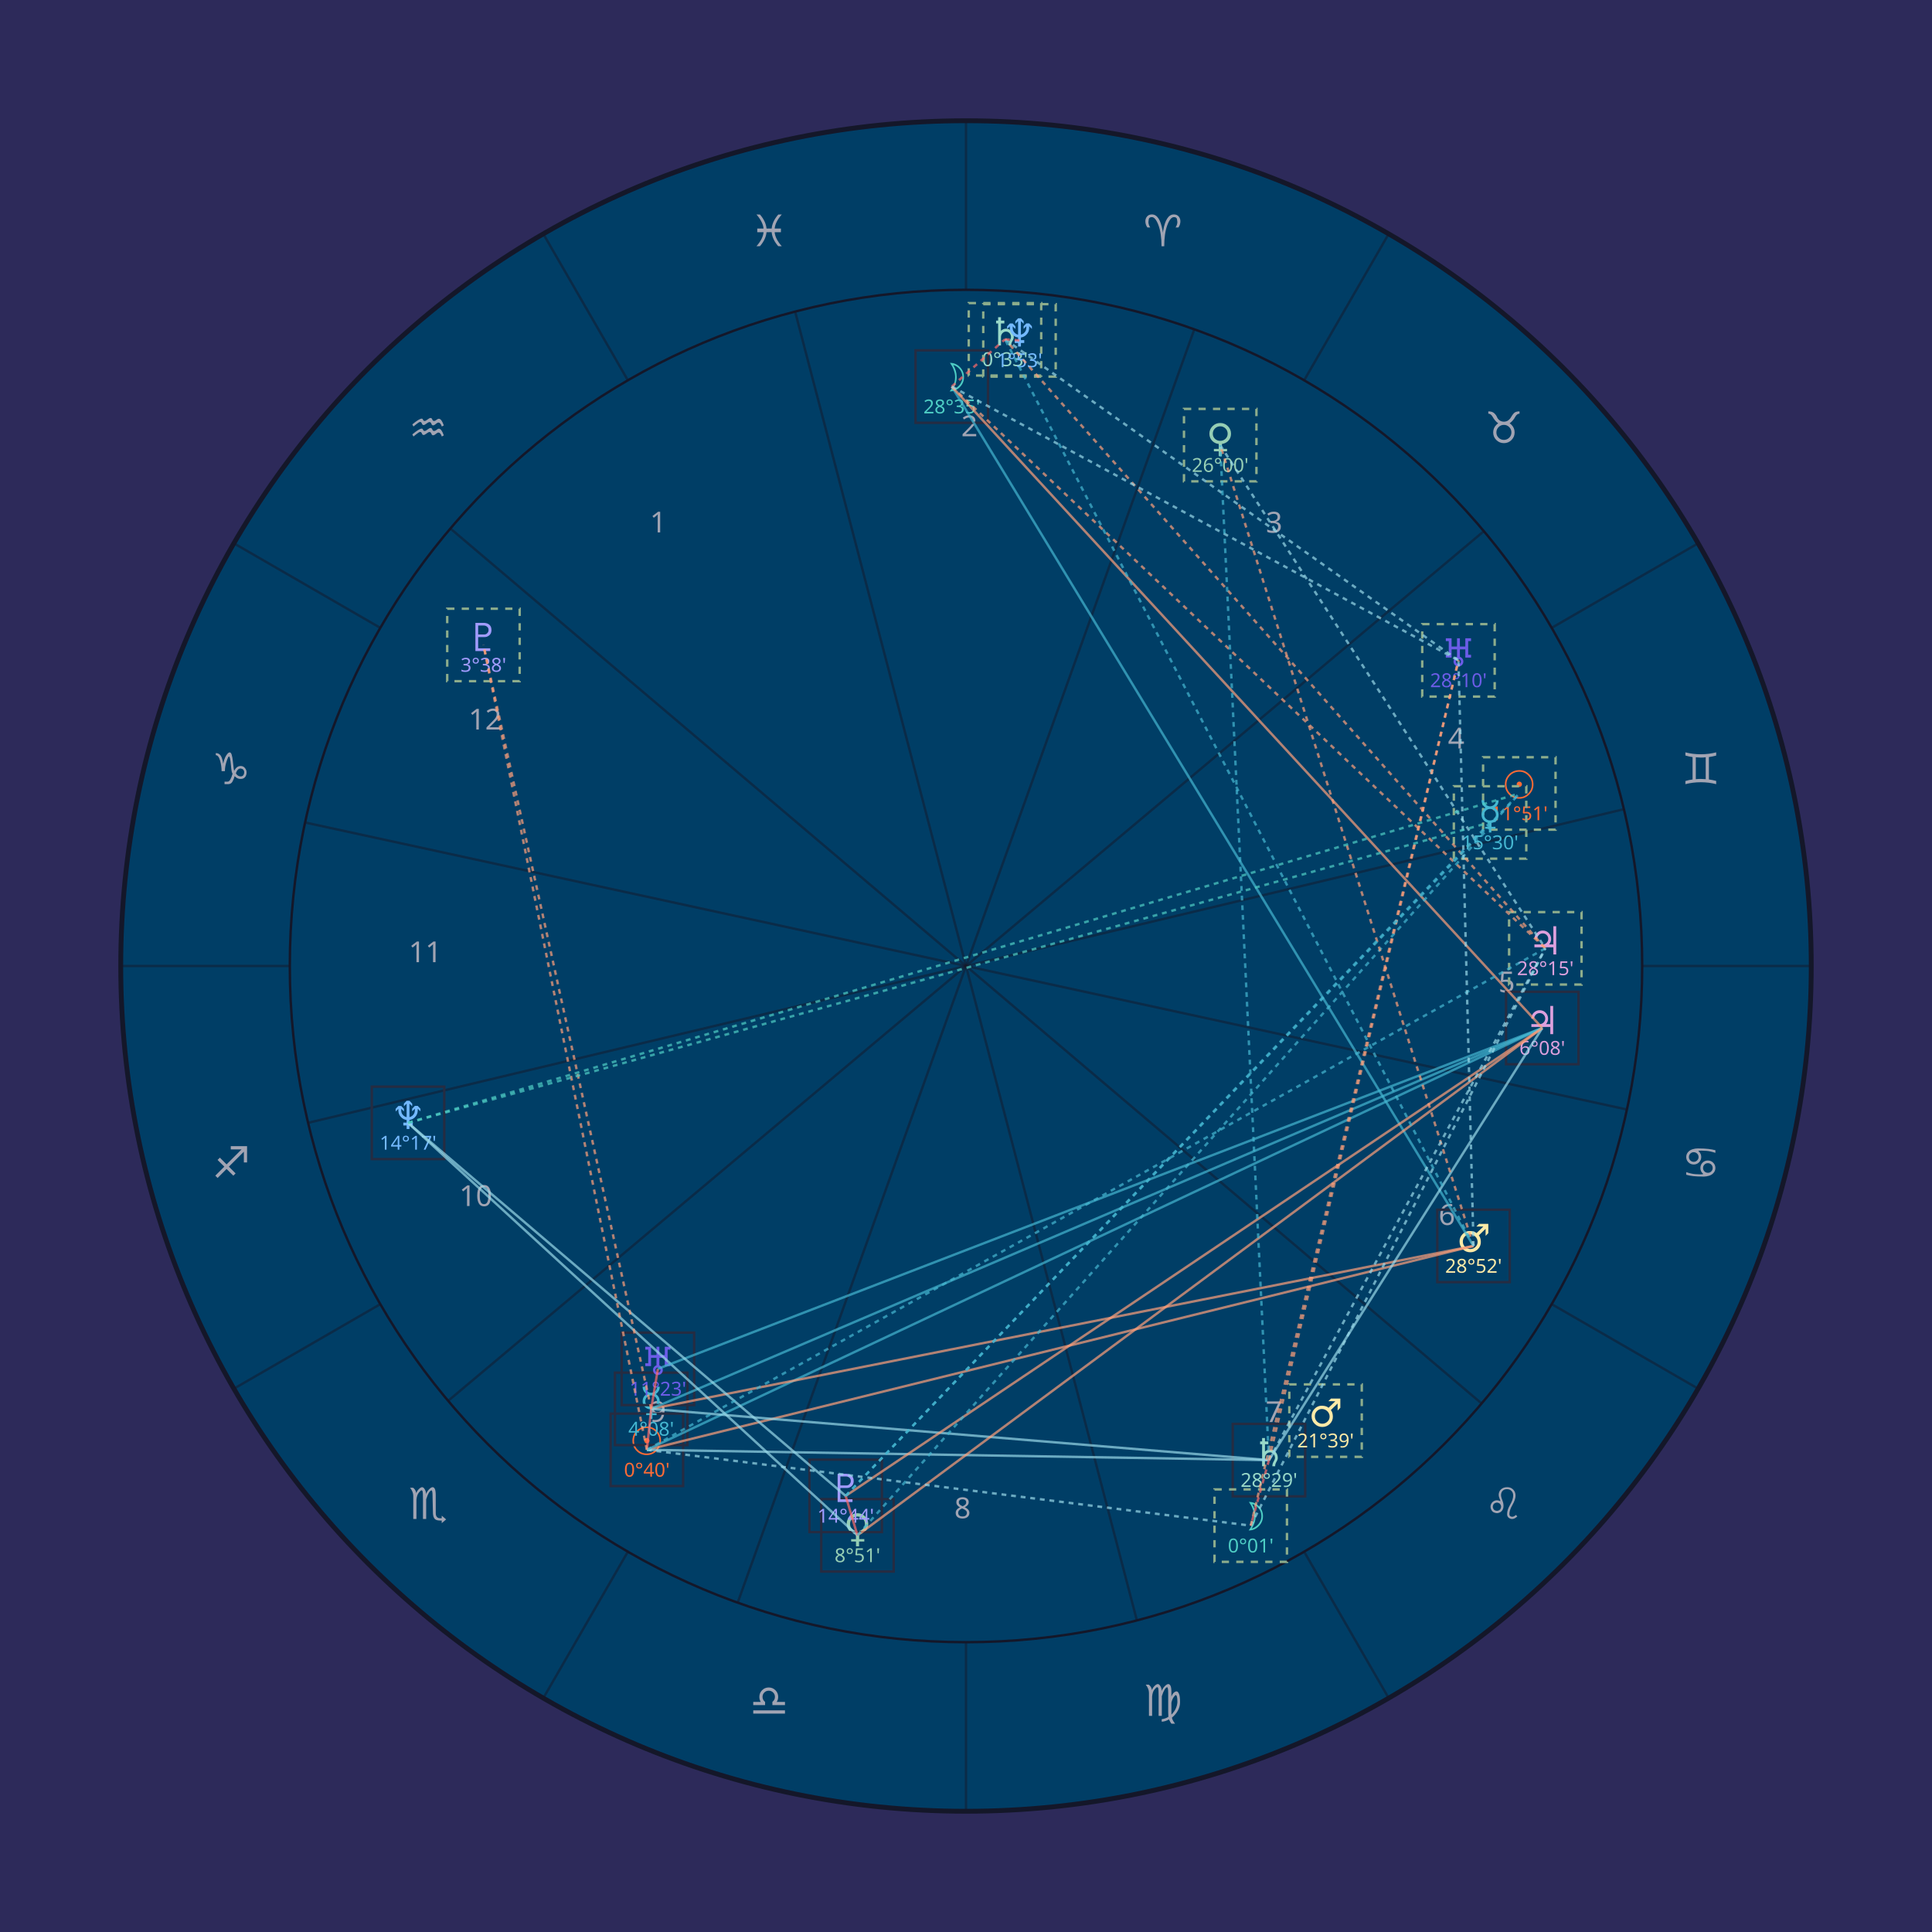
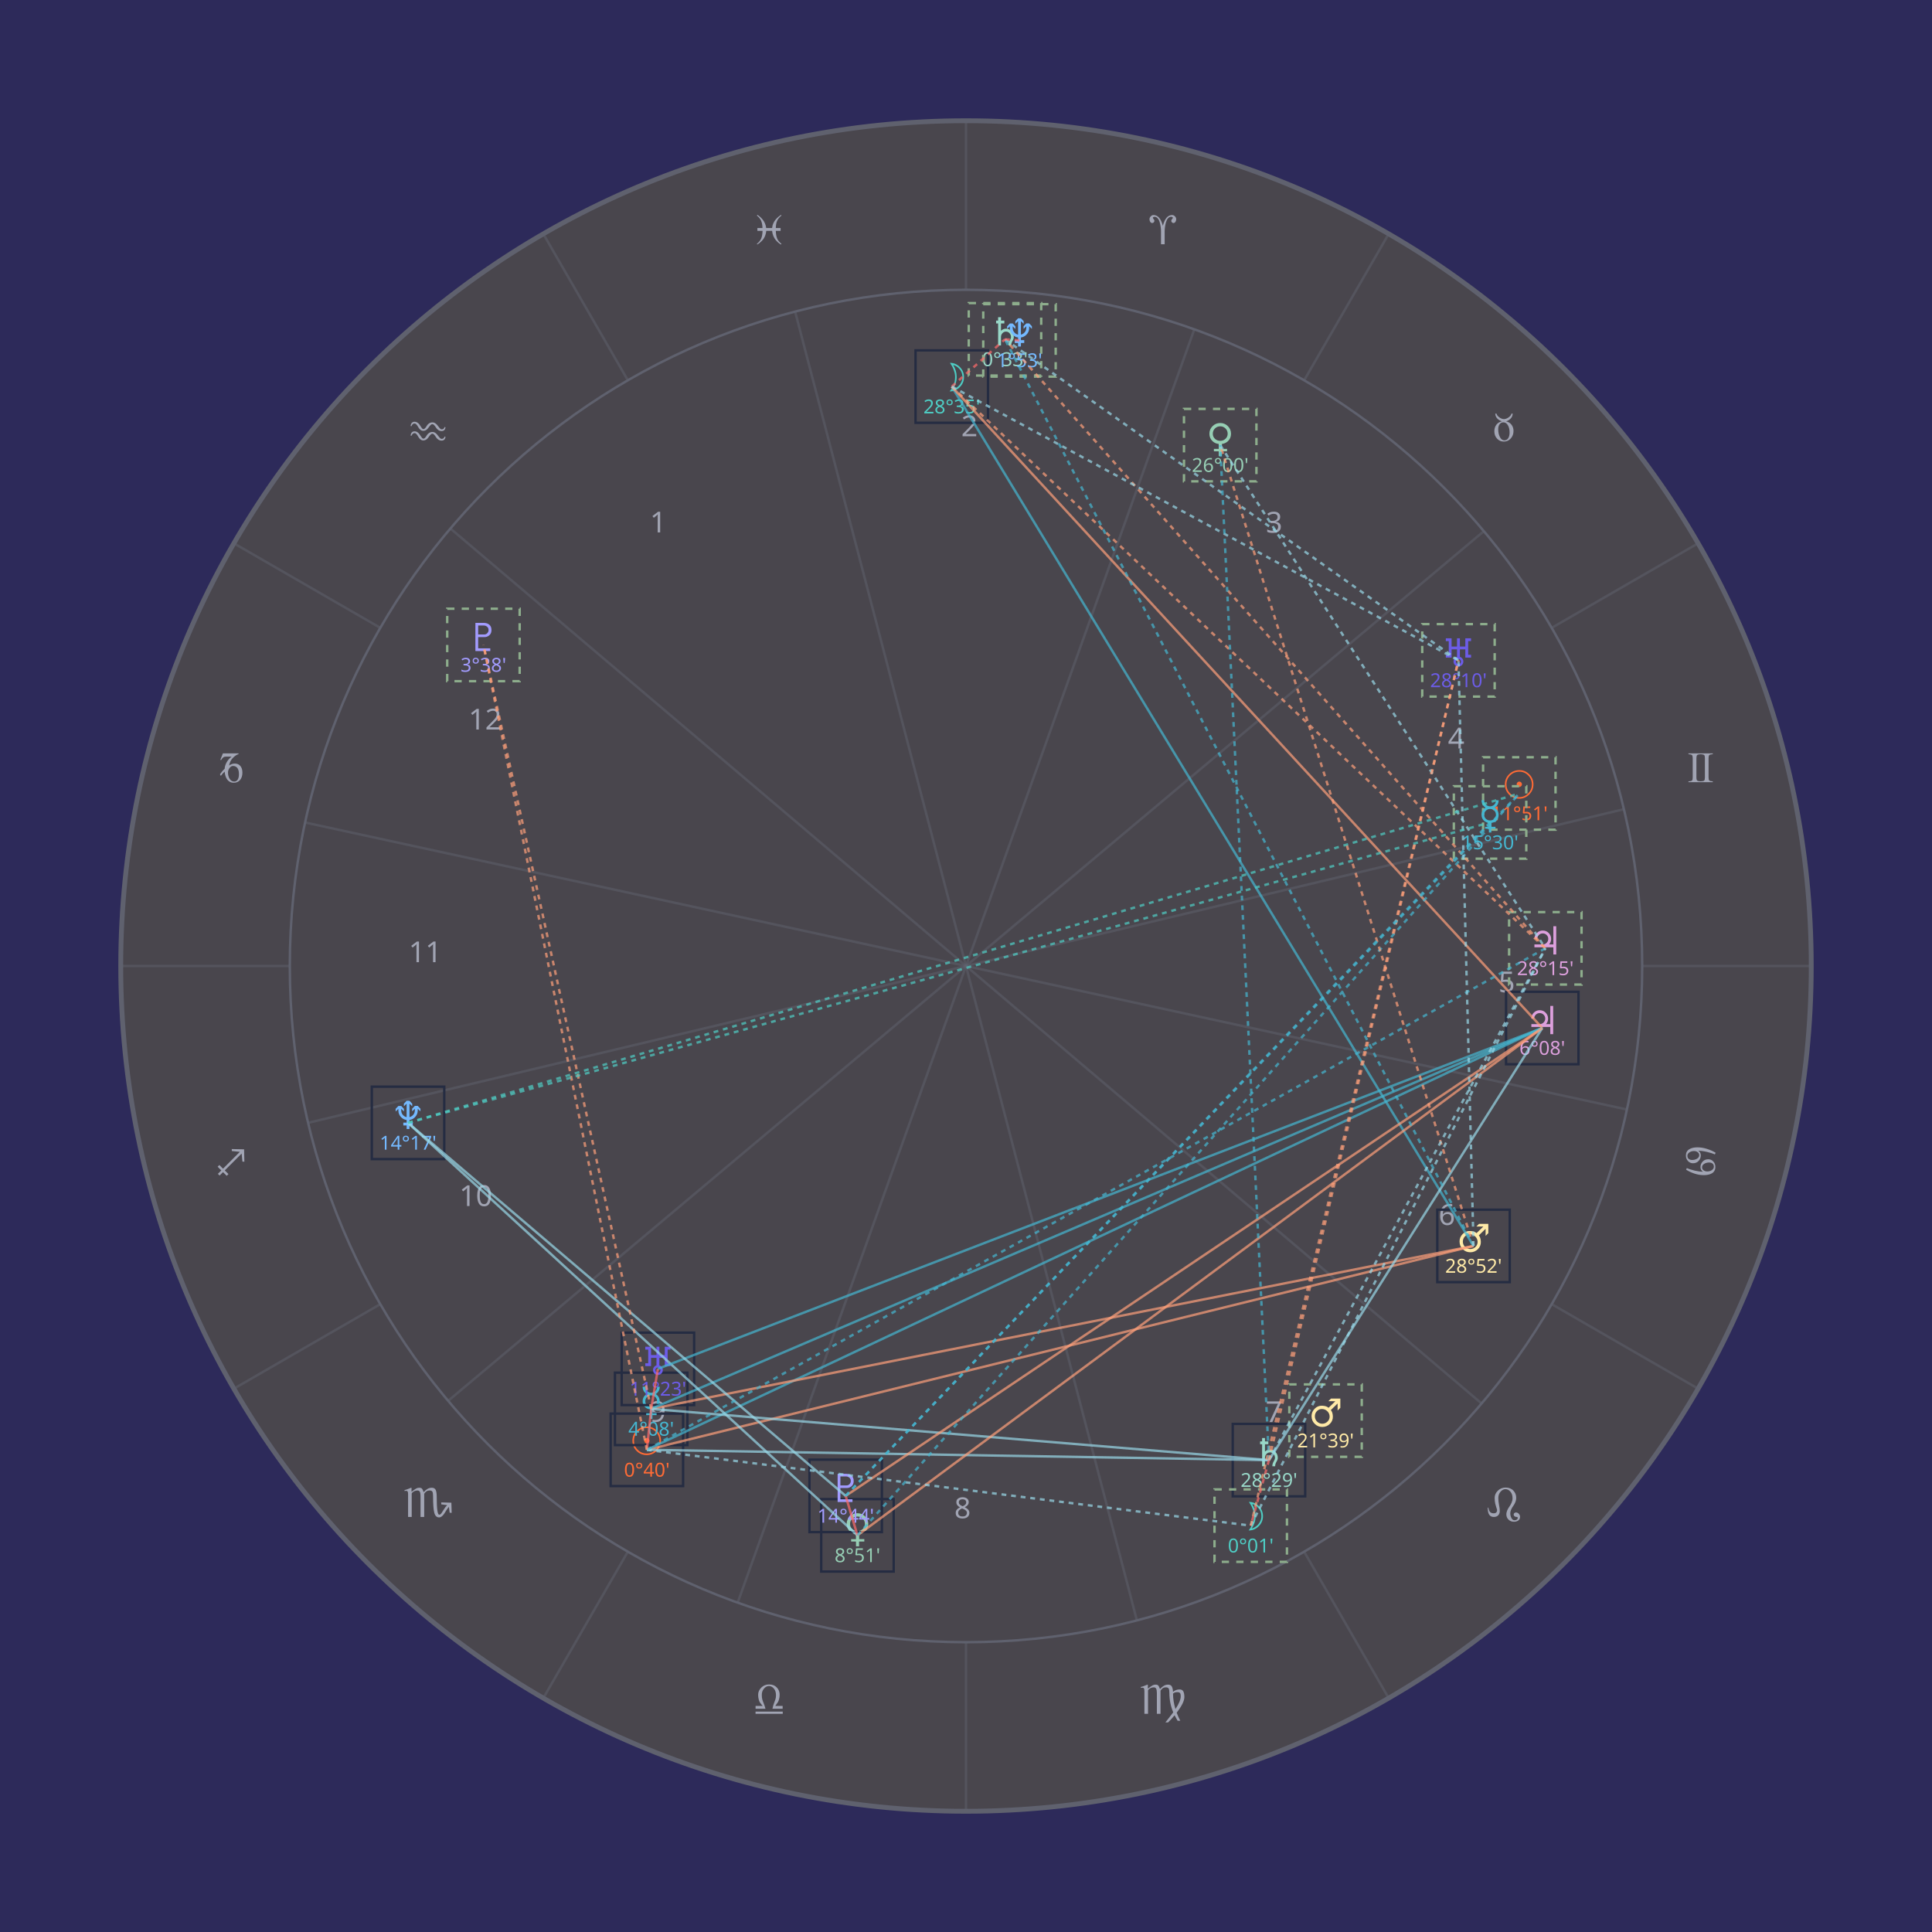
- <svg xmlns="http://www.w3.org/2000/svg" height="800" viewBox="0 0 800 800" width="800">
+ <svg xmlns="http://www.w3.org/2000/svg" height="800" style="background-color: #2D2A5A" viewBox="0 0 800 800" width="800">
  <rect fill="#2D2A5A" height="100%" width="100%" />
-   <circle cx="400" cy="400" fill="#003E66" r="350" stroke="#141729" stroke-width="2" />
-   <circle cx="400" cy="400" fill="none" r="280" stroke="#141729" stroke-width="1" />
-   <line opacity="0.5" stroke="#141729" stroke-width="1" x1="400" x2="400" y1="120" y2="50" />
-   <line opacity="0.5" stroke="#141729" stroke-width="1" x1="540" x2="575" y1="157.513" y2="96.891" />
-   <line opacity="0.5" stroke="#141729" stroke-width="1" x1="642.487" x2="703.109" y1="260" y2="225" />
-   <line opacity="0.5" stroke="#141729" stroke-width="1" x1="680" x2="750" y1="400" y2="400" />
-   <line opacity="0.5" stroke="#141729" stroke-width="1" x1="642.487" x2="703.109" y1="540" y2="575" />
-   <line opacity="0.5" stroke="#141729" stroke-width="1" x1="540" x2="575" y1="642.487" y2="703.109" />
-   <line opacity="0.5" stroke="#141729" stroke-width="1" x1="400" x2="400" y1="680" y2="750" />
-   <line opacity="0.5" stroke="#141729" stroke-width="1" x1="260" x2="225" y1="642.487" y2="703.109" />
-   <line opacity="0.5" stroke="#141729" stroke-width="1" x1="157.513" x2="96.891" y1="540" y2="575" />
-   <line opacity="0.5" stroke="#141729" stroke-width="1" x1="120" x2="50" y1="400" y2="400" />
-   <line opacity="0.5" stroke="#141729" stroke-width="1" x1="157.513" x2="96.891" y1="260" y2="225" />
-   <line opacity="0.5" stroke="#141729" stroke-width="1" x1="260" x2="225" y1="157.513" y2="96.891" />
+   <circle cx="400" cy="400" fill="#49464d" r="350" stroke="#5F616E" stroke-width="2" />
+   <circle cx="400" cy="400" fill="none" r="280" stroke="#5F616E" stroke-width="1" />
+   <line opacity="0.5" stroke="#5F616E" stroke-width="1" x1="400" x2="400" y1="120" y2="50" />
+   <line opacity="0.5" stroke="#5F616E" stroke-width="1" x1="540" x2="575" y1="157.513" y2="96.891" />
+   <line opacity="0.5" stroke="#5F616E" stroke-width="1" x1="642.487" x2="703.109" y1="260" y2="225" />
+   <line opacity="0.5" stroke="#5F616E" stroke-width="1" x1="680" x2="750" y1="400" y2="400" />
+   <line opacity="0.5" stroke="#5F616E" stroke-width="1" x1="642.487" x2="703.109" y1="540" y2="575" />
+   <line opacity="0.5" stroke="#5F616E" stroke-width="1" x1="540" x2="575" y1="642.487" y2="703.109" />
+   <line opacity="0.5" stroke="#5F616E" stroke-width="1" x1="400" x2="400" y1="680" y2="750" />
+   <line opacity="0.5" stroke="#5F616E" stroke-width="1" x1="260" x2="225" y1="642.487" y2="703.109" />
+   <line opacity="0.5" stroke="#5F616E" stroke-width="1" x1="157.513" x2="96.891" y1="540" y2="575" />
+   <line opacity="0.5" stroke="#5F616E" stroke-width="1" x1="120" x2="50" y1="400" y2="400" />
+   <line opacity="0.5" stroke="#5F616E" stroke-width="1" x1="157.513" x2="96.891" y1="260" y2="225" />
+   <line opacity="0.5" stroke="#5F616E" stroke-width="1" x1="260" x2="225" y1="157.513" y2="96.891" />
  <text dominant-baseline="central" fill="#a1a4b3" font-family="serif" font-size="18" text-anchor="middle" x="481.528" y="95.733">
- ♈
+ ♈︎
</text>
  <text dominant-baseline="central" fill="#a1a4b3" font-family="serif" font-size="18" text-anchor="middle" x="622.739" y="177.261">
- ♉
+ ♉︎
</text>
  <text dominant-baseline="central" fill="#a1a4b3" font-family="serif" font-size="18" text-anchor="middle" x="704.267" y="318.472">
- ♊
+ ♊︎
</text>
  <text dominant-baseline="central" fill="#a1a4b3" font-family="serif" font-size="18" text-anchor="middle" x="704.267" y="481.528">
- ♋
+ ♋︎
</text>
  <text dominant-baseline="central" fill="#a1a4b3" font-family="serif" font-size="18" text-anchor="middle" x="622.739" y="622.739">
- ♌
+ ♌︎
</text>
  <text dominant-baseline="central" fill="#a1a4b3" font-family="serif" font-size="18" text-anchor="middle" x="481.528" y="704.267">
- ♍
+ ♍︎
</text>
  <text dominant-baseline="central" fill="#a1a4b3" font-family="serif" font-size="18" text-anchor="middle" x="318.472" y="704.267">
- ♎
+ ♎︎
</text>
  <text dominant-baseline="central" fill="#a1a4b3" font-family="serif" font-size="18" text-anchor="middle" x="177.261" y="622.739">
- ♏
+ ♏︎
</text>
  <text dominant-baseline="central" fill="#a1a4b3" font-family="serif" font-size="18" text-anchor="middle" x="95.733" y="481.528">
- ♐
+ ♐︎
</text>
  <text dominant-baseline="central" fill="#a1a4b3" font-family="serif" font-size="18" text-anchor="middle" x="95.733" y="318.472">
- ♑
+ ♑︎
</text>
  <text dominant-baseline="central" fill="#a1a4b3" font-family="serif" font-size="18" text-anchor="middle" x="177.261" y="177.261">
- ♒
+ ♒︎
</text>
  <text dominant-baseline="central" fill="#a1a4b3" font-family="serif" font-size="18" text-anchor="middle" x="318.472" y="95.733">
- ♓
- </text>
-   <line opacity="0.5" stroke="#141729" stroke-width="1" x1="400" x2="186.499" y1="400" y2="218.844" />
+ ♓︎
+ </text>
+   <line opacity="0.5" stroke="#5F616E" stroke-width="1" x1="400" x2="186.499" y1="400" y2="218.844" />
  <text dominant-baseline="central" fill="#a1a4b3" font-family="sans-serif" font-size="12" text-anchor="middle" x="272.528" y="215.807">
1
</text>
-   <line opacity="0.5" stroke="#141729" stroke-width="1" x1="400" x2="329.257" y1="400" y2="129.084" />
+   <line opacity="0.5" stroke="#5F616E" stroke-width="1" x1="400" x2="329.257" y1="400" y2="129.084" />
  <text dominant-baseline="central" fill="#a1a4b3" font-family="sans-serif" font-size="12" text-anchor="middle" x="401.428" y="176.005">
2
</text>
-   <line opacity="0.5" stroke="#141729" stroke-width="1" x1="400" x2="494.518" y1="400" y2="136.435" />
+   <line opacity="0.5" stroke="#5F616E" stroke-width="1" x1="400" x2="494.518" y1="400" y2="136.435" />
  <text dominant-baseline="central" fill="#a1a4b3" font-family="sans-serif" font-size="12" text-anchor="middle" x="527.611" y="215.903">
3
</text>
-   <line opacity="0.5" stroke="#141729" stroke-width="1" x1="400" x2="614.433" y1="400" y2="219.949" />
+   <line opacity="0.5" stroke="#5F616E" stroke-width="1" x1="400" x2="614.433" y1="400" y2="219.949" />
  <text dominant-baseline="central" fill="#a1a4b3" font-family="sans-serif" font-size="12" text-anchor="middle" x="602.982" y="305.267">
4
</text>
-   <line opacity="0.5" stroke="#141729" stroke-width="1" x1="400" x2="672.37" y1="400" y2="335.078" />
+   <line opacity="0.5" stroke="#5F616E" stroke-width="1" x1="400" x2="672.37" y1="400" y2="335.078" />
  <text dominant-baseline="central" fill="#a1a4b3" font-family="sans-serif" font-size="12" text-anchor="middle" x="623.913" y="406.228">
5
</text>
-   <line opacity="0.5" stroke="#141729" stroke-width="1" x1="400" x2="673.624" y1="400" y2="459.413" />
+   <line opacity="0.5" stroke="#5F616E" stroke-width="1" x1="400" x2="673.624" y1="400" y2="459.413" />
  <text dominant-baseline="central" fill="#a1a4b3" font-family="sans-serif" font-size="12" text-anchor="middle" x="599.139" y="502.566">
6
</text>
-   <line opacity="0.5" stroke="#141729" stroke-width="1" x1="400" x2="613.501" y1="400" y2="581.156" />
+   <line opacity="0.5" stroke="#5F616E" stroke-width="1" x1="400" x2="613.501" y1="400" y2="581.156" />
  <text dominant-baseline="central" fill="#a1a4b3" font-family="sans-serif" font-size="12" text-anchor="middle" x="527.472" y="584.193">
7
</text>
-   <line opacity="0.5" stroke="#141729" stroke-width="1" x1="400" x2="470.743" y1="400" y2="670.916" />
+   <line opacity="0.5" stroke="#5F616E" stroke-width="1" x1="400" x2="470.743" y1="400" y2="670.916" />
  <text dominant-baseline="central" fill="#a1a4b3" font-family="sans-serif" font-size="12" text-anchor="middle" x="398.572" y="623.995">
8
</text>
-   <line opacity="0.5" stroke="#141729" stroke-width="1" x1="400" x2="305.482" y1="400" y2="663.565" />
+   <line opacity="0.5" stroke="#5F616E" stroke-width="1" x1="400" x2="305.482" y1="400" y2="663.565" />
  <text dominant-baseline="central" fill="#a1a4b3" font-family="sans-serif" font-size="12" text-anchor="middle" x="272.389" y="584.097">
9
</text>
-   <line opacity="0.5" stroke="#141729" stroke-width="1" x1="400" x2="185.567" y1="400" y2="580.051" />
+   <line opacity="0.5" stroke="#5F616E" stroke-width="1" x1="400" x2="185.567" y1="400" y2="580.051" />
  <text dominant-baseline="central" fill="#a1a4b3" font-family="sans-serif" font-size="12" text-anchor="middle" x="197.018" y="494.733">
10
</text>
-   <line opacity="0.5" stroke="#141729" stroke-width="1" x1="400" x2="127.63" y1="400" y2="464.922" />
+   <line opacity="0.5" stroke="#5F616E" stroke-width="1" x1="400" x2="127.63" y1="400" y2="464.922" />
  <text dominant-baseline="central" fill="#a1a4b3" font-family="sans-serif" font-size="12" text-anchor="middle" x="176.087" y="393.772">
11
</text>
-   <line opacity="0.5" stroke="#141729" stroke-width="1" x1="400" x2="126.376" y1="400" y2="340.587" />
+   <line opacity="0.5" stroke="#5F616E" stroke-width="1" x1="400" x2="126.376" y1="400" y2="340.587" />
  <text dominant-baseline="central" fill="#a1a4b3" font-family="sans-serif" font-size="12" text-anchor="middle" x="200.861" y="297.434">
12
</text>
  <rect fill="none" height="30" stroke="#252c42" stroke-width="1" style="" width="30" x="252.859" y="585.346" />
  <text dominant-baseline="central" fill="#FF6B35" font-family="serif" font-size="16" text-anchor="middle" x="267.859" y="597.346">
☉
</text>
  <text dominant-baseline="central" fill="#FF6B35" font-family="sans-serif" font-size="8" text-anchor="middle" x="267.859" y="608.346">
0°40'
</text>
  <rect fill="none" height="30" stroke="#252c42" stroke-width="1" style="" width="30" x="379.112" y="145.072" />
  <text dominant-baseline="central" fill="#4ECDC4" font-family="serif" font-size="16" text-anchor="middle" x="394.112" y="157.072">
☽
</text>
  <text dominant-baseline="central" fill="#4ECDC4" font-family="sans-serif" font-size="8" text-anchor="middle" x="394.112" y="168.072">
28°35'
</text>
  <rect fill="none" height="30" stroke="#252c42" stroke-width="1" style="" width="30" x="254.638" y="568.387" />
  <text dominant-baseline="central" fill="#45B7D1" font-family="serif" font-size="16" text-anchor="middle" x="269.638" y="580.387">
☿
</text>
  <text dominant-baseline="central" fill="#45B7D1" font-family="sans-serif" font-size="8" text-anchor="middle" x="269.638" y="591.387">
4°08'
</text>
  <rect fill="none" height="30" stroke="#252c42" stroke-width="1" style="" width="30" x="340.051" y="620.753" />
  <text dominant-baseline="central" fill="#96CEB4" font-family="serif" font-size="16" text-anchor="middle" x="355.051" y="632.753">
♀
</text>
  <text dominant-baseline="central" fill="#96CEB4" font-family="sans-serif" font-size="8" text-anchor="middle" x="355.051" y="643.753">
8°51'
</text>
  <rect fill="none" height="30" stroke="#252c42" stroke-width="1" style="" width="30" x="595.155" y="500.909" />
  <text dominant-baseline="central" fill="#FFEAA7" font-family="serif" font-size="16" text-anchor="middle" x="610.155" y="512.909">
♂
</text>
  <text dominant-baseline="central" fill="#FFEAA7" font-family="sans-serif" font-size="8" text-anchor="middle" x="610.155" y="523.909">
28°52'
</text>
  <rect fill="none" height="30" stroke="#252c42" stroke-width="1" style="" width="30" x="623.622" y="410.677" />
  <text dominant-baseline="central" fill="#DDA0DD" font-family="serif" font-size="16" text-anchor="middle" x="638.622" y="422.677">
♃
</text>
  <text dominant-baseline="central" fill="#DDA0DD" font-family="sans-serif" font-size="8" text-anchor="middle" x="638.622" y="433.677">
6°08'
</text>
  <rect fill="none" height="30" stroke="#252c42" stroke-width="1" style="" width="30" x="510.452" y="589.601" />
  <text dominant-baseline="central" fill="#98D8C8" font-family="serif" font-size="16" text-anchor="middle" x="525.452" y="601.601">
♄
</text>
  <text dominant-baseline="central" fill="#98D8C8" font-family="sans-serif" font-size="8" text-anchor="middle" x="525.452" y="612.601">
28°29'
</text>
  <rect fill="none" height="30" stroke="#252c42" stroke-width="1" style="" width="30" x="257.43" y="551.811" />
  <text dominant-baseline="central" fill="#6C5CE7" font-family="serif" font-size="16" text-anchor="middle" x="272.43" y="563.811">
♅
</text>
  <text dominant-baseline="central" fill="#6C5CE7" font-family="sans-serif" font-size="8" text-anchor="middle" x="272.43" y="574.811">
11°23'
</text>
  <rect fill="none" height="30" stroke="#252c42" stroke-width="1" style="" width="30" x="153.958" y="449.959" />
  <text dominant-baseline="central" fill="#74B9FF" font-family="serif" font-size="16" text-anchor="middle" x="168.958" y="461.959">
♆
</text>
  <text dominant-baseline="central" fill="#74B9FF" font-family="sans-serif" font-size="8" text-anchor="middle" x="168.958" y="472.959">
14°17'
</text>
  <rect fill="none" height="30" stroke="#252c42" stroke-width="1" style="" width="30" x="335.172" y="604.413" />
  <text dominant-baseline="central" fill="#A29BFE" font-family="serif" font-size="16" text-anchor="middle" x="350.172" y="616.413">
♇
</text>
  <text dominant-baseline="central" fill="#A29BFE" font-family="sans-serif" font-size="8" text-anchor="middle" x="350.172" y="627.413">
14°44'
</text>
  <rect fill="none" height="30" stroke="#8dad8c" stroke-width="1" style="stroke-dasharray: 3,3" width="30" x="614.119" y="313.554" />
  <text dominant-baseline="central" fill="#FF6B35" font-family="serif" font-size="16" text-anchor="middle" x="629.119" y="325.554">
☉
</text>
  <text dominant-baseline="central" fill="#FF6B35" font-family="sans-serif" font-size="8" text-anchor="middle" x="629.119" y="336.554">
11°51'
</text>
  <rect fill="none" height="30" stroke="#8dad8c" stroke-width="1" style="stroke-dasharray: 3,3" width="30" x="502.905" y="616.729" />
  <text dominant-baseline="central" fill="#4ECDC4" font-family="serif" font-size="16" text-anchor="middle" x="517.905" y="628.729">
☽
</text>
  <text dominant-baseline="central" fill="#4ECDC4" font-family="sans-serif" font-size="8" text-anchor="middle" x="517.905" y="639.729">
0°01'
</text>
  <rect fill="none" height="30" stroke="#8dad8c" stroke-width="1" style="stroke-dasharray: 3,3" width="30" x="602.006" y="325.557" />
  <text dominant-baseline="central" fill="#45B7D1" font-family="serif" font-size="16" text-anchor="middle" x="617.006" y="337.557">
☿
</text>
  <text dominant-baseline="central" fill="#45B7D1" font-family="sans-serif" font-size="8" text-anchor="middle" x="617.006" y="348.557">
15°30'
</text>
  <rect fill="none" height="30" stroke="#8dad8c" stroke-width="1" style="stroke-dasharray: 3,3" width="30" x="490.261" y="169.315" />
  <text dominant-baseline="central" fill="#96CEB4" font-family="serif" font-size="16" text-anchor="middle" x="505.261" y="181.315">
♀
</text>
  <text dominant-baseline="central" fill="#96CEB4" font-family="sans-serif" font-size="8" text-anchor="middle" x="505.261" y="192.315">
26°00'
</text>
  <rect fill="none" height="30" stroke="#8dad8c" stroke-width="1" style="stroke-dasharray: 3,3" width="30" x="533.877" y="573.243" />
  <text dominant-baseline="central" fill="#FFEAA7" font-family="serif" font-size="16" text-anchor="middle" x="548.877" y="585.243">
♂
</text>
  <text dominant-baseline="central" fill="#FFEAA7" font-family="sans-serif" font-size="8" text-anchor="middle" x="548.877" y="596.243">
21°39'
</text>
  <rect fill="none" height="30" stroke="#8dad8c" stroke-width="1" style="stroke-dasharray: 3,3" width="30" x="624.888" y="377.68" />
  <text dominant-baseline="central" fill="#DDA0DD" font-family="serif" font-size="16" text-anchor="middle" x="639.888" y="389.68">
♃
</text>
  <text dominant-baseline="central" fill="#DDA0DD" font-family="sans-serif" font-size="8" text-anchor="middle" x="639.888" y="400.68">
28°15'
</text>
  <rect fill="none" height="30" stroke="#8dad8c" stroke-width="1" style="stroke-dasharray: 3,3" width="30" x="401.143" y="125.502" />
  <text dominant-baseline="central" fill="#98D8C8" font-family="serif" font-size="16" text-anchor="middle" x="416.143" y="137.502">
♄
</text>
  <text dominant-baseline="central" fill="#98D8C8" font-family="sans-serif" font-size="8" text-anchor="middle" x="416.143" y="148.502">
0°33'
</text>
  <rect fill="none" height="30" stroke="#8dad8c" stroke-width="1" style="stroke-dasharray: 3,3" width="30" x="588.916" y="258.437" />
  <text dominant-baseline="central" fill="#6C5CE7" font-family="serif" font-size="16" text-anchor="middle" x="603.916" y="270.437">
♅
</text>
  <text dominant-baseline="central" fill="#6C5CE7" font-family="sans-serif" font-size="8" text-anchor="middle" x="603.916" y="281.437">
28°10'
</text>
  <rect fill="none" height="30" stroke="#8dad8c" stroke-width="1" style="stroke-dasharray: 3,3" width="30" x="407.143" y="125.945" />
  <text dominant-baseline="central" fill="#74B9FF" font-family="serif" font-size="16" text-anchor="middle" x="422.143" y="137.945">
♆
</text>
  <text dominant-baseline="central" fill="#74B9FF" font-family="sans-serif" font-size="8" text-anchor="middle" x="422.143" y="148.945">
1°53'
</text>
  <rect fill="none" height="30" stroke="#8dad8c" stroke-width="1" style="stroke-dasharray: 3,3" width="30" x="185.184" y="252.058" />
  <text dominant-baseline="central" fill="#A29BFE" font-family="serif" font-size="16" text-anchor="middle" x="200.184" y="264.058">
♇
</text>
  <text dominant-baseline="central" fill="#A29BFE" font-family="sans-serif" font-size="8" text-anchor="middle" x="200.184" y="275.058">
3°38'
</text>
  <line opacity="0.7" stroke="#FF6B6B" stroke-width="1" style="" x1="267.859" x2="269.638" y1="600.346" y2="583.387" />
  <line opacity="0.7" stroke="#FFA07A" stroke-width="1" style="" x1="267.859" x2="610.155" y1="600.346" y2="515.909" />
  <line opacity="0.7" stroke="#45B7D1" stroke-width="1" style="" x1="267.859" x2="638.622" y1="600.346" y2="425.677" />
  <line opacity="0.7" stroke="#98D8E8" stroke-width="1" style="" x1="267.859" x2="525.452" y1="600.346" y2="604.601" />
  <line opacity="0.7" stroke="#45B7D1" stroke-width="1" style="" x1="394.112" x2="610.155" y1="160.072" y2="515.909" />
  <line opacity="0.7" stroke="#FFA07A" stroke-width="1" style="" x1="394.112" x2="638.622" y1="160.072" y2="425.677" />
  <line opacity="0.7" stroke="#FFA07A" stroke-width="1" style="" x1="269.638" x2="610.155" y1="583.387" y2="515.909" />
  <line opacity="0.7" stroke="#45B7D1" stroke-width="1" style="" x1="269.638" x2="638.622" y1="583.387" y2="425.677" />
  <line opacity="0.7" stroke="#98D8E8" stroke-width="1" style="" x1="269.638" x2="525.452" y1="583.387" y2="604.601" />
  <line opacity="0.7" stroke="#FF6B6B" stroke-width="1" style="" x1="269.638" x2="272.43" y1="583.387" y2="566.811" />
  <line opacity="0.7" stroke="#FFA07A" stroke-width="1" style="" x1="355.051" x2="638.622" y1="635.753" y2="425.677" />
  <line opacity="0.7" stroke="#98D8E8" stroke-width="1" style="" x1="355.051" x2="168.958" y1="635.753" y2="464.959" />
  <line opacity="0.7" stroke="#FF6B6B" stroke-width="1" style="" x1="355.051" x2="350.172" y1="635.753" y2="619.413" />
  <line opacity="0.7" stroke="#98D8E8" stroke-width="1" style="" x1="638.622" x2="525.452" y1="425.677" y2="604.601" />
  <line opacity="0.7" stroke="#45B7D1" stroke-width="1" style="" x1="638.622" x2="272.43" y1="425.677" y2="566.811" />
  <line opacity="0.7" stroke="#FFA07A" stroke-width="1" style="" x1="638.622" x2="350.172" y1="425.677" y2="619.413" />
  <line opacity="0.7" stroke="#98D8E8" stroke-width="1" style="" x1="168.958" x2="350.172" y1="464.959" y2="619.413" />
  <line opacity="0.7" stroke="#98D8E8" stroke-width="1" style="stroke-dasharray: 2,2" x1="517.905" x2="639.888" y1="631.729" y2="392.68" />
  <line opacity="0.7" stroke="#FFA07A" stroke-width="1" style="stroke-dasharray: 2,2" x1="517.905" x2="603.916" y1="631.729" y2="273.437" />
  <line opacity="0.7" stroke="#98D8E8" stroke-width="1" style="stroke-dasharray: 2,2" x1="505.261" x2="639.888" y1="184.315" y2="392.68" />
  <line opacity="0.7" stroke="#FFA07A" stroke-width="1" style="stroke-dasharray: 2,2" x1="639.888" x2="416.143" y1="392.68" y2="140.502" />
  <line opacity="0.7" stroke="#98D8E8" stroke-width="1" style="stroke-dasharray: 2,2" x1="416.143" x2="603.916" y1="140.502" y2="273.437" />
  <line opacity="0.7" stroke="#FF6B6B" stroke-width="1" style="stroke-dasharray: 2,2" x1="416.143" x2="422.143" y1="140.502" y2="140.945" />
  <line opacity="0.7" stroke="#98D8E8" stroke-width="1" style="stroke-dasharray: 2,2" x1="267.859" x2="517.905" y1="600.346" y2="631.729" />
  <line opacity="0.7" stroke="#45B7D1" stroke-width="1" style="stroke-dasharray: 2,2" x1="267.859" x2="639.888" y1="600.346" y2="392.68" />
  <line opacity="0.7" stroke="#FFA07A" stroke-width="1" style="stroke-dasharray: 2,2" x1="267.859" x2="200.184" y1="600.346" y2="267.058" />
  <line opacity="0.7" stroke="#FFA07A" stroke-width="1" style="stroke-dasharray: 2,2" x1="394.112" x2="639.888" y1="160.072" y2="392.68" />
  <line opacity="0.7" stroke="#FF6B6B" stroke-width="1" style="stroke-dasharray: 2,2" x1="394.112" x2="416.143" y1="160.072" y2="140.502" />
  <line opacity="0.7" stroke="#98D8E8" stroke-width="1" style="stroke-dasharray: 2,2" x1="394.112" x2="603.916" y1="160.072" y2="273.437" />
  <line opacity="0.7" stroke="#FFA07A" stroke-width="1" style="stroke-dasharray: 2,2" x1="269.638" x2="200.184" y1="583.387" y2="267.058" />
  <line opacity="0.7" stroke="#45B7D1" stroke-width="1" style="stroke-dasharray: 2,2" x1="355.051" x2="629.119" y1="635.753" y2="328.554" />
  <line opacity="0.7" stroke="#FFA07A" stroke-width="1" style="stroke-dasharray: 2,2" x1="610.155" x2="505.261" y1="515.909" y2="184.315" />
  <line opacity="0.7" stroke="#45B7D1" stroke-width="1" style="stroke-dasharray: 2,2" x1="610.155" x2="416.143" y1="515.909" y2="140.502" />
  <line opacity="0.7" stroke="#98D8E8" stroke-width="1" style="stroke-dasharray: 2,2" x1="610.155" x2="603.916" y1="515.909" y2="273.437" />
  <line opacity="0.7" stroke="#FF6B6B" stroke-width="1" style="stroke-dasharray: 2,2" x1="525.452" x2="517.905" y1="604.601" y2="631.729" />
  <line opacity="0.7" stroke="#45B7D1" stroke-width="1" style="stroke-dasharray: 2,2" x1="525.452" x2="505.261" y1="604.601" y2="184.315" />
  <line opacity="0.7" stroke="#98D8E8" stroke-width="1" style="stroke-dasharray: 2,2" x1="525.452" x2="639.888" y1="604.601" y2="392.68" />
  <line opacity="0.7" stroke="#FFA07A" stroke-width="1" style="stroke-dasharray: 2,2" x1="525.452" x2="603.916" y1="604.601" y2="273.437" />
  <line opacity="0.7" stroke="#4ECDC4" stroke-width="1" style="stroke-dasharray: 2,2" x1="168.958" x2="629.119" y1="464.959" y2="328.554" />
  <line opacity="0.7" stroke="#4ECDC4" stroke-width="1" style="stroke-dasharray: 2,2" x1="168.958" x2="617.006" y1="464.959" y2="340.557" />
  <line opacity="0.7" stroke="#45B7D1" stroke-width="1" style="stroke-dasharray: 2,2" x1="350.172" x2="629.119" y1="619.413" y2="328.554" />
  <line opacity="0.7" stroke="#45B7D1" stroke-width="1" style="stroke-dasharray: 2,2" x1="350.172" x2="617.006" y1="619.413" y2="340.557" />
</svg>
